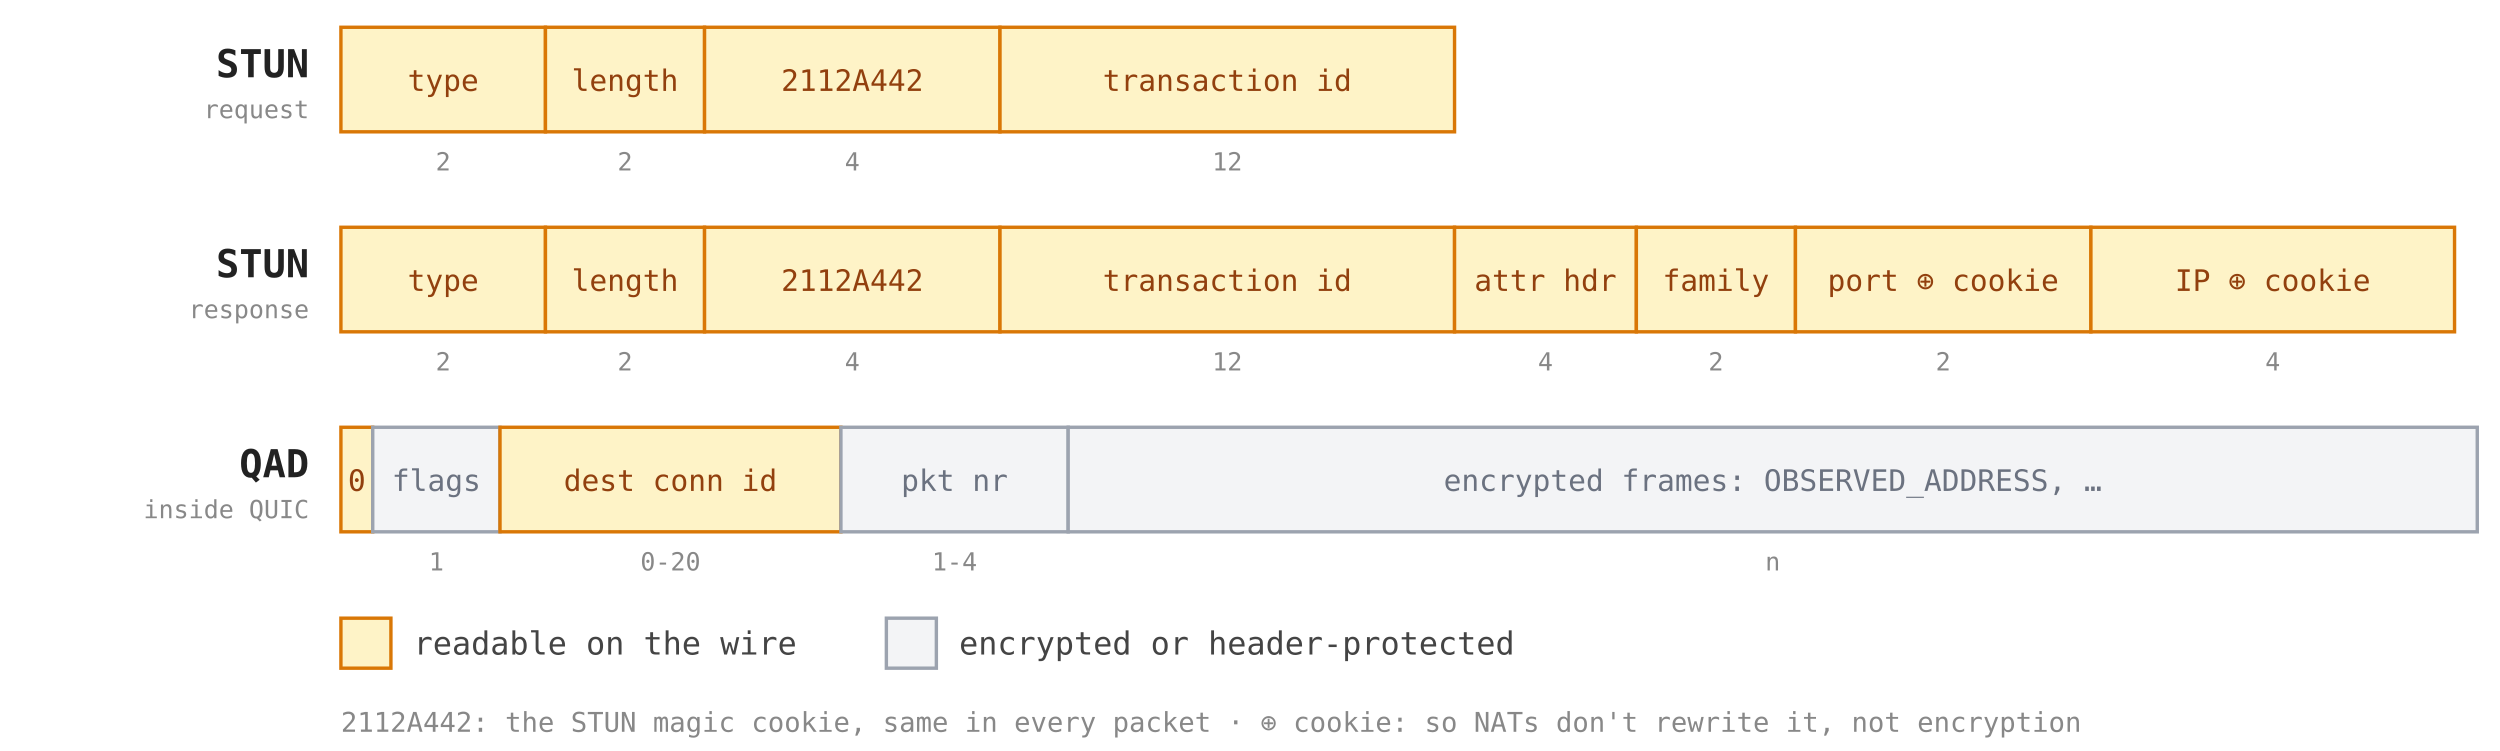
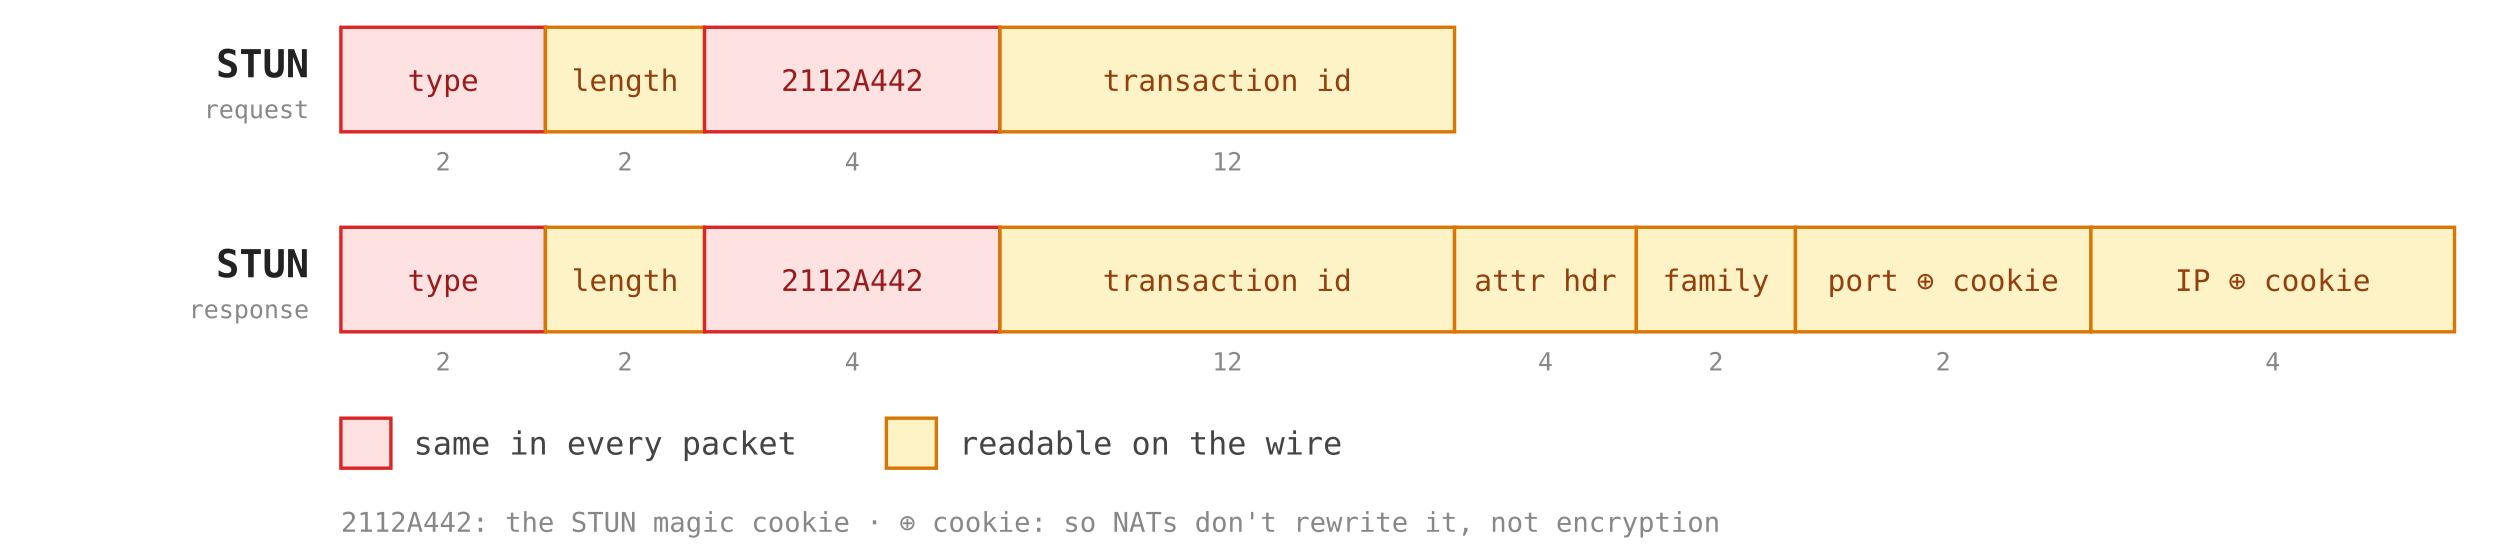
- <svg xmlns="http://www.w3.org/2000/svg" viewBox="0 0 1100 330">
+ <svg xmlns="http://www.w3.org/2000/svg" viewBox="0 0 1100 242">
  <text x="136" y="34" text-anchor="end" font-family="'Space Mono', monospace" font-size="17" font-weight="bold" fill="#222">STUN</text>
  <text x="136" y="52" text-anchor="end" font-family="'Space Mono', monospace" font-size="11" fill="#888">request</text>
-   <rect x="150" y="12" width="90" height="46" fill="#fef3c7" stroke="#d97706" stroke-width="1.5" />
-   <text x="195.0" y="40.0" text-anchor="middle" font-family="'Space Mono', monospace" font-size="13" fill="#92400e">type</text>
+   <rect x="150" y="12" width="90" height="46" fill="#fee2e2" stroke="#dc2626" stroke-width="1.5" />
+   <text x="195.0" y="40.0" text-anchor="middle" font-family="'Space Mono', monospace" font-size="13" fill="#991b1b">type</text>
  <text x="195.0" y="75" text-anchor="middle" font-family="'Space Mono', monospace" font-size="11" fill="#888">2</text>
  <rect x="240" y="12" width="70" height="46" fill="#fef3c7" stroke="#d97706" stroke-width="1.5" />
  <text x="275.0" y="40.0" text-anchor="middle" font-family="'Space Mono', monospace" font-size="13" fill="#92400e">length</text>
  <text x="275.0" y="75" text-anchor="middle" font-family="'Space Mono', monospace" font-size="11" fill="#888">2</text>
-   <rect x="310" y="12" width="130" height="46" fill="#fef3c7" stroke="#d97706" stroke-width="1.5" />
-   <text x="375.0" y="40.0" text-anchor="middle" font-family="'Space Mono', monospace" font-size="13" fill="#92400e">2112A442</text>
+   <rect x="310" y="12" width="130" height="46" fill="#fee2e2" stroke="#dc2626" stroke-width="1.5" />
+   <text x="375.0" y="40.0" text-anchor="middle" font-family="'Space Mono', monospace" font-size="13" fill="#991b1b">2112A442</text>
  <text x="375.0" y="75" text-anchor="middle" font-family="'Space Mono', monospace" font-size="11" fill="#888">4</text>
  <rect x="440" y="12" width="200" height="46" fill="#fef3c7" stroke="#d97706" stroke-width="1.5" />
  <text x="540.0" y="40.0" text-anchor="middle" font-family="'Space Mono', monospace" font-size="13" fill="#92400e">transaction id</text>
  <text x="540.0" y="75" text-anchor="middle" font-family="'Space Mono', monospace" font-size="11" fill="#888">12</text>
  <text x="136" y="122" text-anchor="end" font-family="'Space Mono', monospace" font-size="17" font-weight="bold" fill="#222">STUN</text>
  <text x="136" y="140" text-anchor="end" font-family="'Space Mono', monospace" font-size="11" fill="#888">response</text>
-   <rect x="150" y="100" width="90" height="46" fill="#fef3c7" stroke="#d97706" stroke-width="1.5" />
-   <text x="195.0" y="128.0" text-anchor="middle" font-family="'Space Mono', monospace" font-size="13" fill="#92400e">type</text>
+   <rect x="150" y="100" width="90" height="46" fill="#fee2e2" stroke="#dc2626" stroke-width="1.5" />
+   <text x="195.0" y="128.0" text-anchor="middle" font-family="'Space Mono', monospace" font-size="13" fill="#991b1b">type</text>
  <text x="195.0" y="163" text-anchor="middle" font-family="'Space Mono', monospace" font-size="11" fill="#888">2</text>
  <rect x="240" y="100" width="70" height="46" fill="#fef3c7" stroke="#d97706" stroke-width="1.5" />
  <text x="275.0" y="128.0" text-anchor="middle" font-family="'Space Mono', monospace" font-size="13" fill="#92400e">length</text>
  <text x="275.0" y="163" text-anchor="middle" font-family="'Space Mono', monospace" font-size="11" fill="#888">2</text>
-   <rect x="310" y="100" width="130" height="46" fill="#fef3c7" stroke="#d97706" stroke-width="1.5" />
-   <text x="375.0" y="128.0" text-anchor="middle" font-family="'Space Mono', monospace" font-size="13" fill="#92400e">2112A442</text>
+   <rect x="310" y="100" width="130" height="46" fill="#fee2e2" stroke="#dc2626" stroke-width="1.5" />
+   <text x="375.0" y="128.0" text-anchor="middle" font-family="'Space Mono', monospace" font-size="13" fill="#991b1b">2112A442</text>
  <text x="375.0" y="163" text-anchor="middle" font-family="'Space Mono', monospace" font-size="11" fill="#888">4</text>
  <rect x="440" y="100" width="200" height="46" fill="#fef3c7" stroke="#d97706" stroke-width="1.5" />
  <text x="540.0" y="128.0" text-anchor="middle" font-family="'Space Mono', monospace" font-size="13" fill="#92400e">transaction id</text>
  <text x="540.0" y="163" text-anchor="middle" font-family="'Space Mono', monospace" font-size="11" fill="#888">12</text>
  <rect x="640" y="100" width="80" height="46" fill="#fef3c7" stroke="#d97706" stroke-width="1.5" />
  <text x="680.0" y="128.0" text-anchor="middle" font-family="'Space Mono', monospace" font-size="13" fill="#92400e">attr hdr</text>
  <text x="680.0" y="163" text-anchor="middle" font-family="'Space Mono', monospace" font-size="11" fill="#888">4</text>
  <rect x="720" y="100" width="70" height="46" fill="#fef3c7" stroke="#d97706" stroke-width="1.5" />
  <text x="755.0" y="128.0" text-anchor="middle" font-family="'Space Mono', monospace" font-size="13" fill="#92400e">family</text>
  <text x="755.0" y="163" text-anchor="middle" font-family="'Space Mono', monospace" font-size="11" fill="#888">2</text>
  <rect x="790" y="100" width="130" height="46" fill="#fef3c7" stroke="#d97706" stroke-width="1.5" />
  <text x="855.0" y="128.0" text-anchor="middle" font-family="'Space Mono', monospace" font-size="13" fill="#92400e">port ⊕ cookie</text>
  <text x="855.0" y="163" text-anchor="middle" font-family="'Space Mono', monospace" font-size="11" fill="#888">2</text>
  <rect x="920" y="100" width="160" height="46" fill="#fef3c7" stroke="#d97706" stroke-width="1.5" />
  <text x="1000.0" y="128.0" text-anchor="middle" font-family="'Space Mono', monospace" font-size="13" fill="#92400e">IP ⊕ cookie</text>
  <text x="1000.0" y="163" text-anchor="middle" font-family="'Space Mono', monospace" font-size="11" fill="#888">4</text>
-   <text x="136" y="210" text-anchor="end" font-family="'Space Mono', monospace" font-size="17" font-weight="bold" fill="#222">QAD</text>
-   <text x="136" y="228" text-anchor="end" font-family="'Space Mono', monospace" font-size="11" fill="#888">inside QUIC</text>
-   <rect x="150" y="188" width="14" height="46" fill="#fef3c7" stroke="#d97706" stroke-width="1.5" />
-   <text x="157.0" y="216.0" text-anchor="middle" font-family="'Space Mono', monospace" font-size="13" fill="#92400e">0</text>
-   <rect x="164" y="188" width="56" height="46" fill="#f3f4f6" stroke="#9ca3af" stroke-width="1.5" />
-   <text x="192.0" y="216.0" text-anchor="middle" font-family="'Space Mono', monospace" font-size="13" fill="#6b7280">flags</text>
-   <text x="192.0" y="251" text-anchor="middle" font-family="'Space Mono', monospace" font-size="11" fill="#888">1</text>
-   <rect x="220" y="188" width="150" height="46" fill="#fef3c7" stroke="#d97706" stroke-width="1.5" />
-   <text x="295.0" y="216.0" text-anchor="middle" font-family="'Space Mono', monospace" font-size="13" fill="#92400e">dest conn id</text>
-   <text x="295.0" y="251" text-anchor="middle" font-family="'Space Mono', monospace" font-size="11" fill="#888">0-20</text>
-   <rect x="370" y="188" width="100" height="46" fill="#f3f4f6" stroke="#9ca3af" stroke-width="1.5" />
-   <text x="420.0" y="216.0" text-anchor="middle" font-family="'Space Mono', monospace" font-size="13" fill="#6b7280">pkt nr</text>
-   <text x="420.0" y="251" text-anchor="middle" font-family="'Space Mono', monospace" font-size="11" fill="#888">1-4</text>
-   <rect x="470" y="188" width="620" height="46" fill="#f3f4f6" stroke="#9ca3af" stroke-width="1.5" />
-   <text x="780.0" y="216.0" text-anchor="middle" font-family="'Space Mono', monospace" font-size="13" fill="#6b7280">encrypted frames: OBSERVED_ADDRESS, …</text>
-   <text x="780.0" y="251" text-anchor="middle" font-family="'Space Mono', monospace" font-size="11" fill="#888">n</text>
-   <rect x="150" y="272" width="22" height="22" fill="#fef3c7" stroke="#d97706" stroke-width="1.5" />
-   <text x="182" y="288" font-family="'Space Mono', monospace" font-size="14" fill="#444">readable on the wire</text>
-   <rect x="390.0" y="272" width="22" height="22" fill="#f3f4f6" stroke="#9ca3af" stroke-width="1.5" />
-   <text x="422.0" y="288" font-family="'Space Mono', monospace" font-size="14" fill="#444">encrypted or header-protected</text>
-   <text x="150" y="322" font-family="'Space Mono', monospace" font-size="12" fill="#888">2112A442: the STUN magic cookie, same in every packet · ⊕ cookie: so NATs don't rewrite it, not encryption</text>
+   <rect x="150" y="184" width="22" height="22" fill="#fee2e2" stroke="#dc2626" stroke-width="1.5" />
+   <text x="182" y="200" font-family="'Space Mono', monospace" font-size="14" fill="#444">same in every packet</text>
+   <rect x="390.0" y="184" width="22" height="22" fill="#fef3c7" stroke="#d97706" stroke-width="1.5" />
+   <text x="422.0" y="200" font-family="'Space Mono', monospace" font-size="14" fill="#444">readable on the wire</text>
+   <text x="150" y="234" font-family="'Space Mono', monospace" font-size="12" fill="#888">2112A442: the STUN magic cookie · ⊕ cookie: so NATs don't rewrite it, not encryption</text>
</svg>
